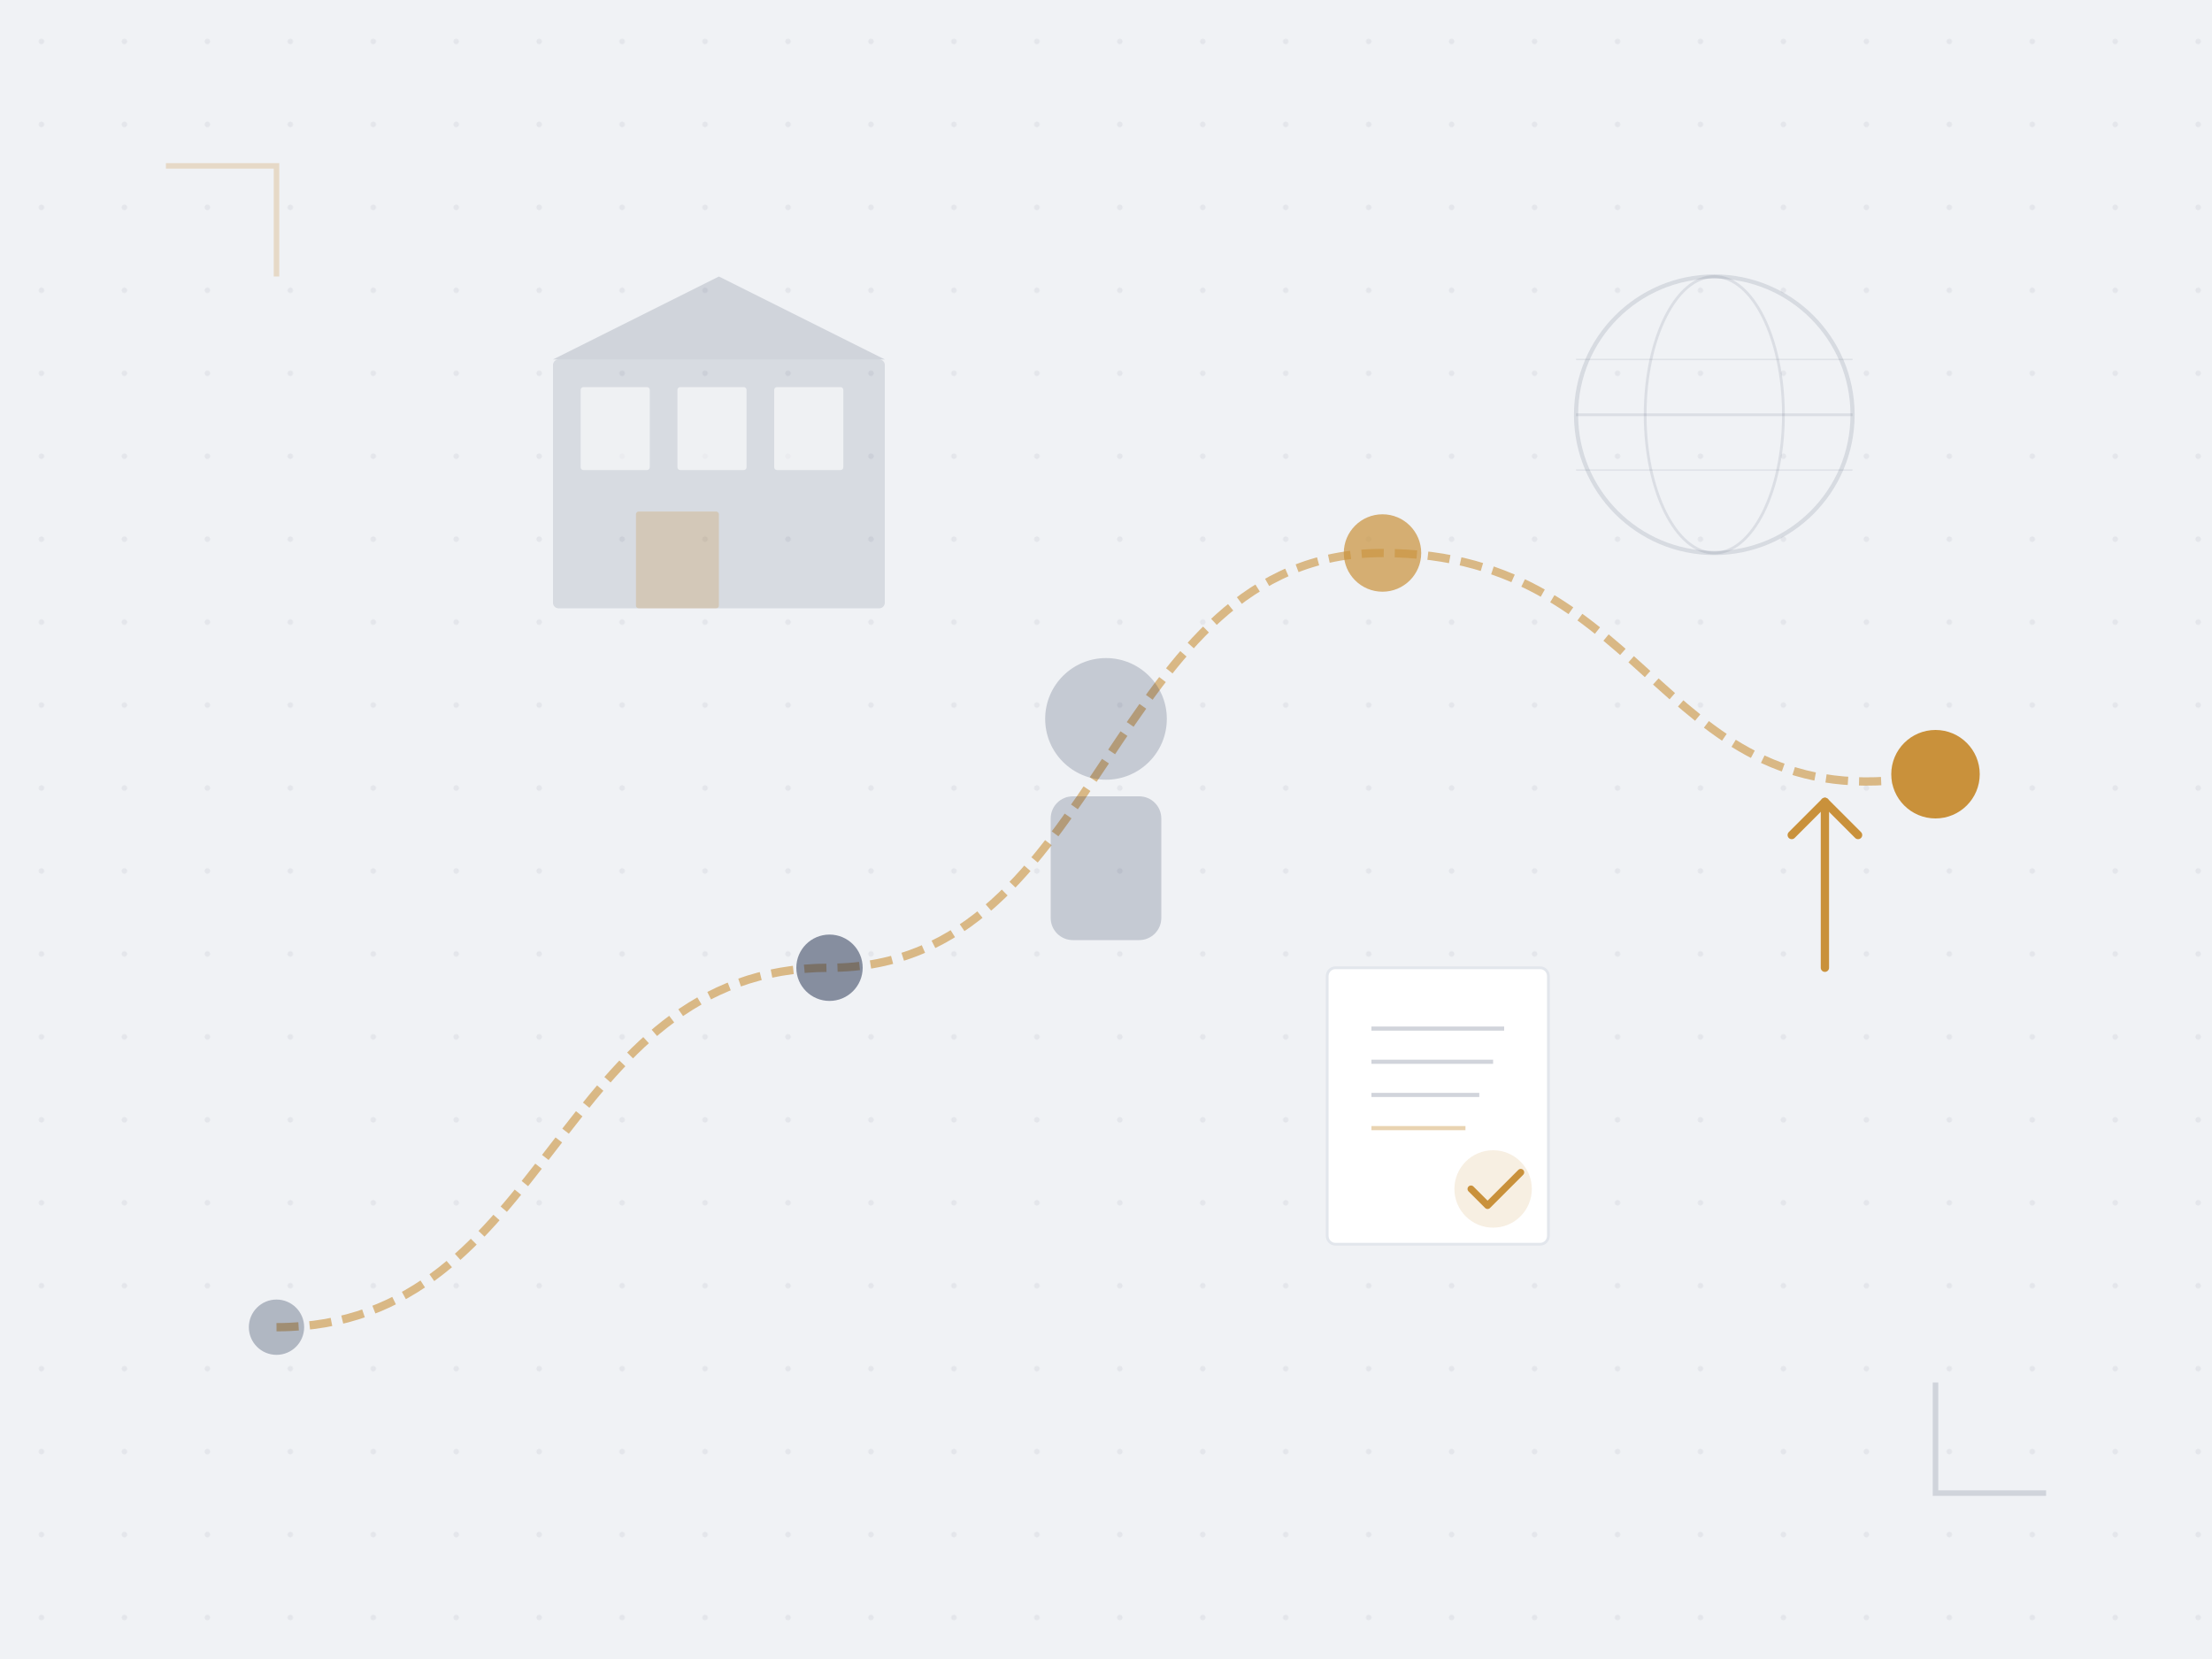
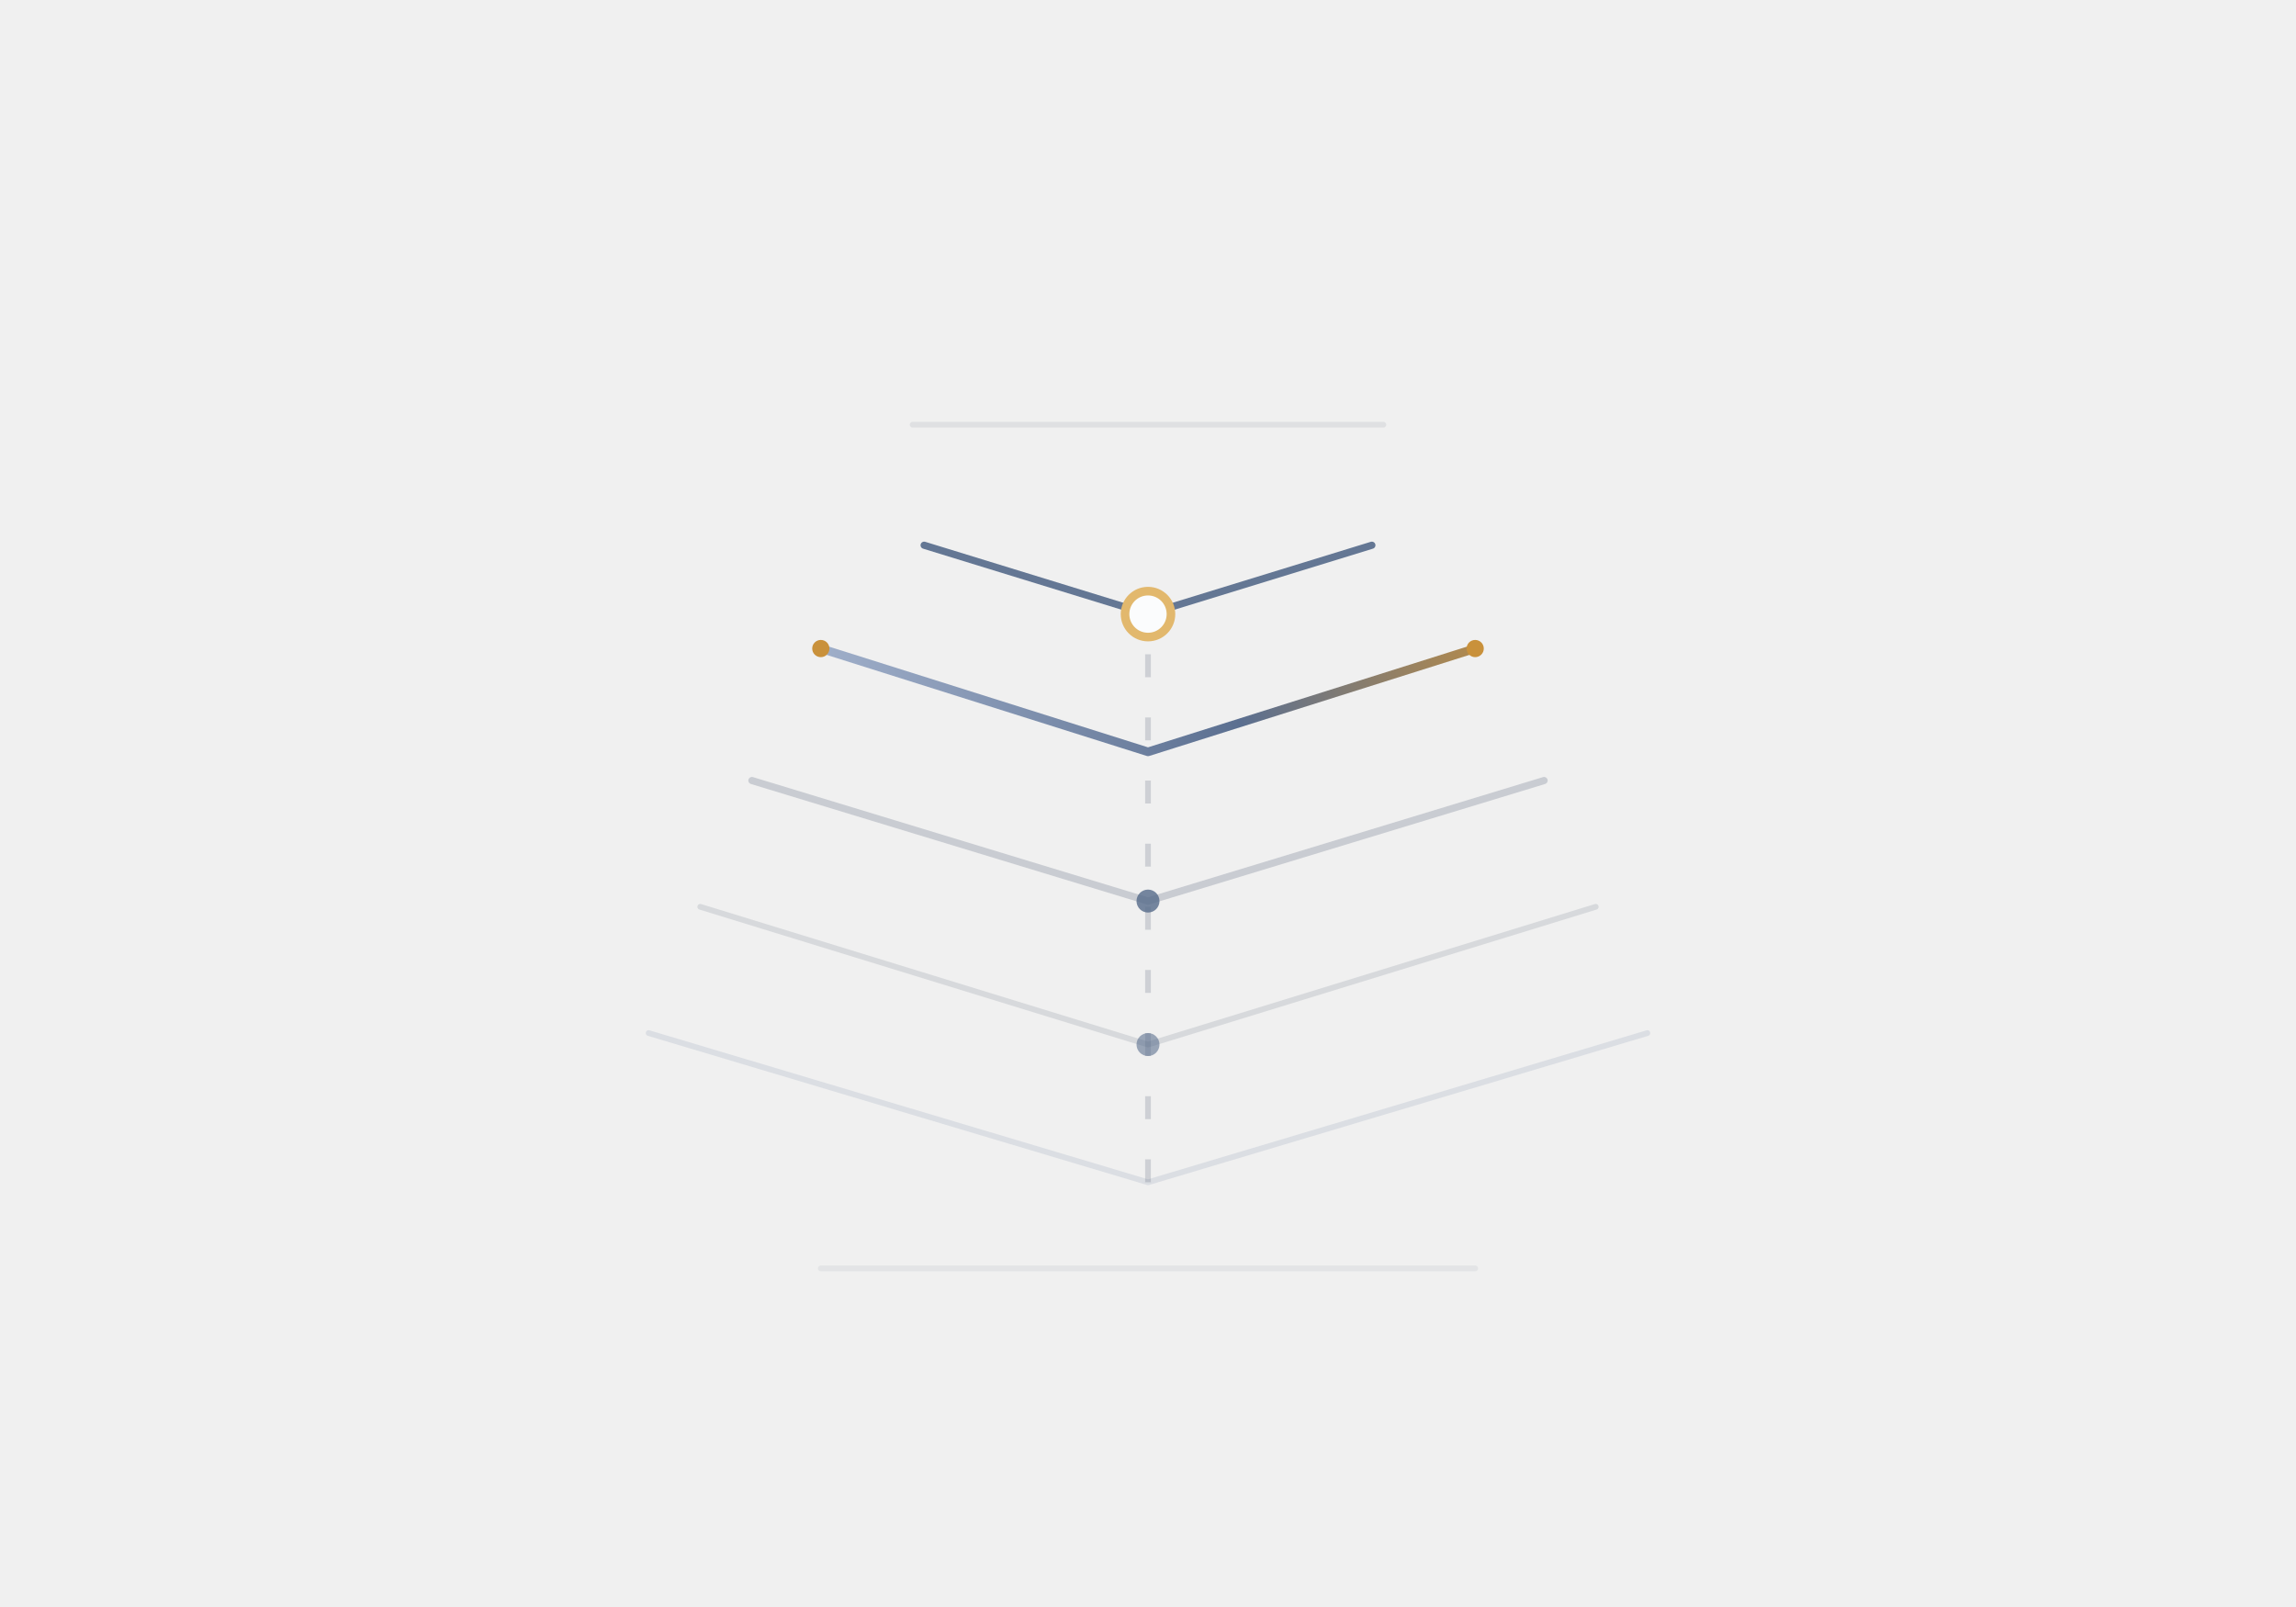
- <svg xmlns="http://www.w3.org/2000/svg" viewBox="0 0 800 600" fill="none">
-   <rect width="800" height="600" fill="#F0F2F5" />
+ <svg xmlns="http://www.w3.org/2000/svg" viewBox="0 0 800 560" width="800" height="560" fill="none">
  <defs>
-     <pattern id="dots" width="30" height="30" patternUnits="userSpaceOnUse">
-       <circle cx="15" cy="15" r="1" fill="#1B2A4A" opacity="0.06" />
-     </pattern>
+     <linearGradient id="exp-gold" x1="272" y1="228" x2="528" y2="174" gradientUnits="userSpaceOnUse">
+       <stop offset="0" stop-color="#A6B5CF" />
+       <stop offset="0.58" stop-color="#5B6F90" />
+       <stop offset="1" stop-color="#C9913B" />
+     </linearGradient>
  </defs>
-   <rect width="800" height="600" fill="url(#dots)" />
-   <path d="M100 480 C200 480 200 350 300 350 C400 350 400 200 500 200 C600 200 600 300 700 280" stroke="#C9913B" stroke-width="3" fill="none" stroke-dasharray="8,4" opacity="0.6" />
-   <circle cx="100" cy="480" r="10" fill="#1B2A4A" opacity="0.3" />
-   <circle cx="300" cy="350" r="12" fill="#1B2A4A" opacity="0.5" />
-   <circle cx="500" cy="200" r="14" fill="#C9913B" opacity="0.7" />
-   <circle cx="700" cy="280" r="16" fill="#C9913B" />
-   <rect x="200" y="130" width="120" height="90" rx="2" fill="#1B2A4A" opacity="0.12" />
-   <rect x="210" y="140" width="25" height="30" rx="1" fill="#FFFFFF" opacity="0.6" />
-   <rect x="245" y="140" width="25" height="30" rx="1" fill="#FFFFFF" opacity="0.6" />
-   <rect x="280" y="140" width="25" height="30" rx="1" fill="#FFFFFF" opacity="0.6" />
-   <rect x="230" y="185" width="30" height="35" rx="1" fill="#C9913B" opacity="0.25" />
-   <path d="M200 130 L260 100 L320 130" fill="#1B2A4A" opacity="0.15" />
-   <rect x="480" y="350" width="80" height="100" rx="3" fill="#FFFFFF" stroke="#E2E6EC" stroke-width="1" />
-   <rect x="486" y="356" width="68" height="88" rx="2" fill="#FFFFFF" />
-   <line x1="496" y1="372" x2="544" y2="372" stroke="#1B2A4A" stroke-width="1.5" opacity="0.2" />
-   <line x1="496" y1="384" x2="540" y2="384" stroke="#1B2A4A" stroke-width="1.5" opacity="0.2" />
-   <line x1="496" y1="396" x2="535" y2="396" stroke="#1B2A4A" stroke-width="1.5" opacity="0.2" />
-   <line x1="496" y1="408" x2="530" y2="408" stroke="#C9913B" stroke-width="1.5" opacity="0.4" />
-   <circle cx="540" cy="430" r="14" fill="#C9913B" opacity="0.15" />
-   <path d="M532 430 L538 436 L550 424" stroke="#C9913B" stroke-width="2.5" stroke-linecap="round" stroke-linejoin="round" />
-   <circle cx="620" cy="150" r="50" fill="none" stroke="#1B2A4A" stroke-width="1.5" opacity="0.12" />
-   <ellipse cx="620" cy="150" rx="25" ry="50" fill="none" stroke="#1B2A4A" stroke-width="1" opacity="0.1" />
-   <line x1="570" y1="150" x2="670" y2="150" stroke="#1B2A4A" stroke-width="1" opacity="0.1" />
-   <line x1="570" y1="130" x2="670" y2="130" stroke="#1B2A4A" stroke-width="0.5" opacity="0.08" />
-   <line x1="570" y1="170" x2="670" y2="170" stroke="#1B2A4A" stroke-width="0.5" opacity="0.08" />
-   <path d="M60 60 L100 60 L100 100" stroke="#C9913B" stroke-width="2" opacity="0.25" fill="none" />
-   <path d="M740 540 L700 540 L700 500" stroke="#1B2A4A" stroke-width="2" opacity="0.15" fill="none" />
-   <circle cx="400" cy="260" r="22" fill="#1B2A4A" opacity="0.2" />
-   <rect x="380" y="288" width="40" height="52" rx="8" fill="#1B2A4A" opacity="0.2" />
-   <path d="M660 350 L660 290" stroke="#C9913B" stroke-width="3" stroke-linecap="round" />
-   <path d="M648 302 L660 290 L672 302" stroke="#C9913B" stroke-width="3" stroke-linecap="round" stroke-linejoin="round" />
+   <path d="M226 360L400 412L574 360" stroke="#6B7F9F" stroke-opacity="0.16" stroke-width="2" stroke-linecap="round" stroke-linejoin="round" />
+   <path d="M244 316L400 364L556 316" stroke="#1B2A4A" stroke-opacity="0.12" stroke-width="2" stroke-linecap="round" stroke-linejoin="round" />
+   <path d="M262 272L400 314L538 272" stroke="#1B2A4A" stroke-opacity="0.18" stroke-width="2.5" stroke-linecap="round" stroke-linejoin="round" />
+   <path d="M286 226L400 262L514 226" stroke="url(#exp-gold)" stroke-width="3" stroke-linecap="round" stroke-linejoin="round" />
+   <path d="M322 190L400 214L478 190" stroke="#556A8A" stroke-opacity="0.9" stroke-width="2.5" stroke-linecap="round" stroke-linejoin="round" />
+   <path d="M400 412V214" stroke="#1B2A4A" stroke-opacity="0.16" stroke-width="2" stroke-dasharray="8 14" />
+   <circle cx="400" cy="214" r="8" fill="#FBFCFD" stroke="#E2B86D" stroke-width="3" />
+   <circle cx="400" cy="314" r="4" fill="#556A8A" fill-opacity="0.8" />
+   <circle cx="400" cy="364" r="4" fill="#556A8A" fill-opacity="0.56" />
+   <path d="M318 148H482" stroke="#1B2A4A" stroke-opacity="0.08" stroke-width="2" stroke-linecap="round" />
+   <path d="M286 442H514" stroke="#1B2A4A" stroke-opacity="0.06" stroke-width="2" stroke-linecap="round" />
+   <circle cx="286" cy="226" r="3" fill="#C9913B" />
+   <circle cx="514" cy="226" r="3" fill="#C9913B" />
</svg>
